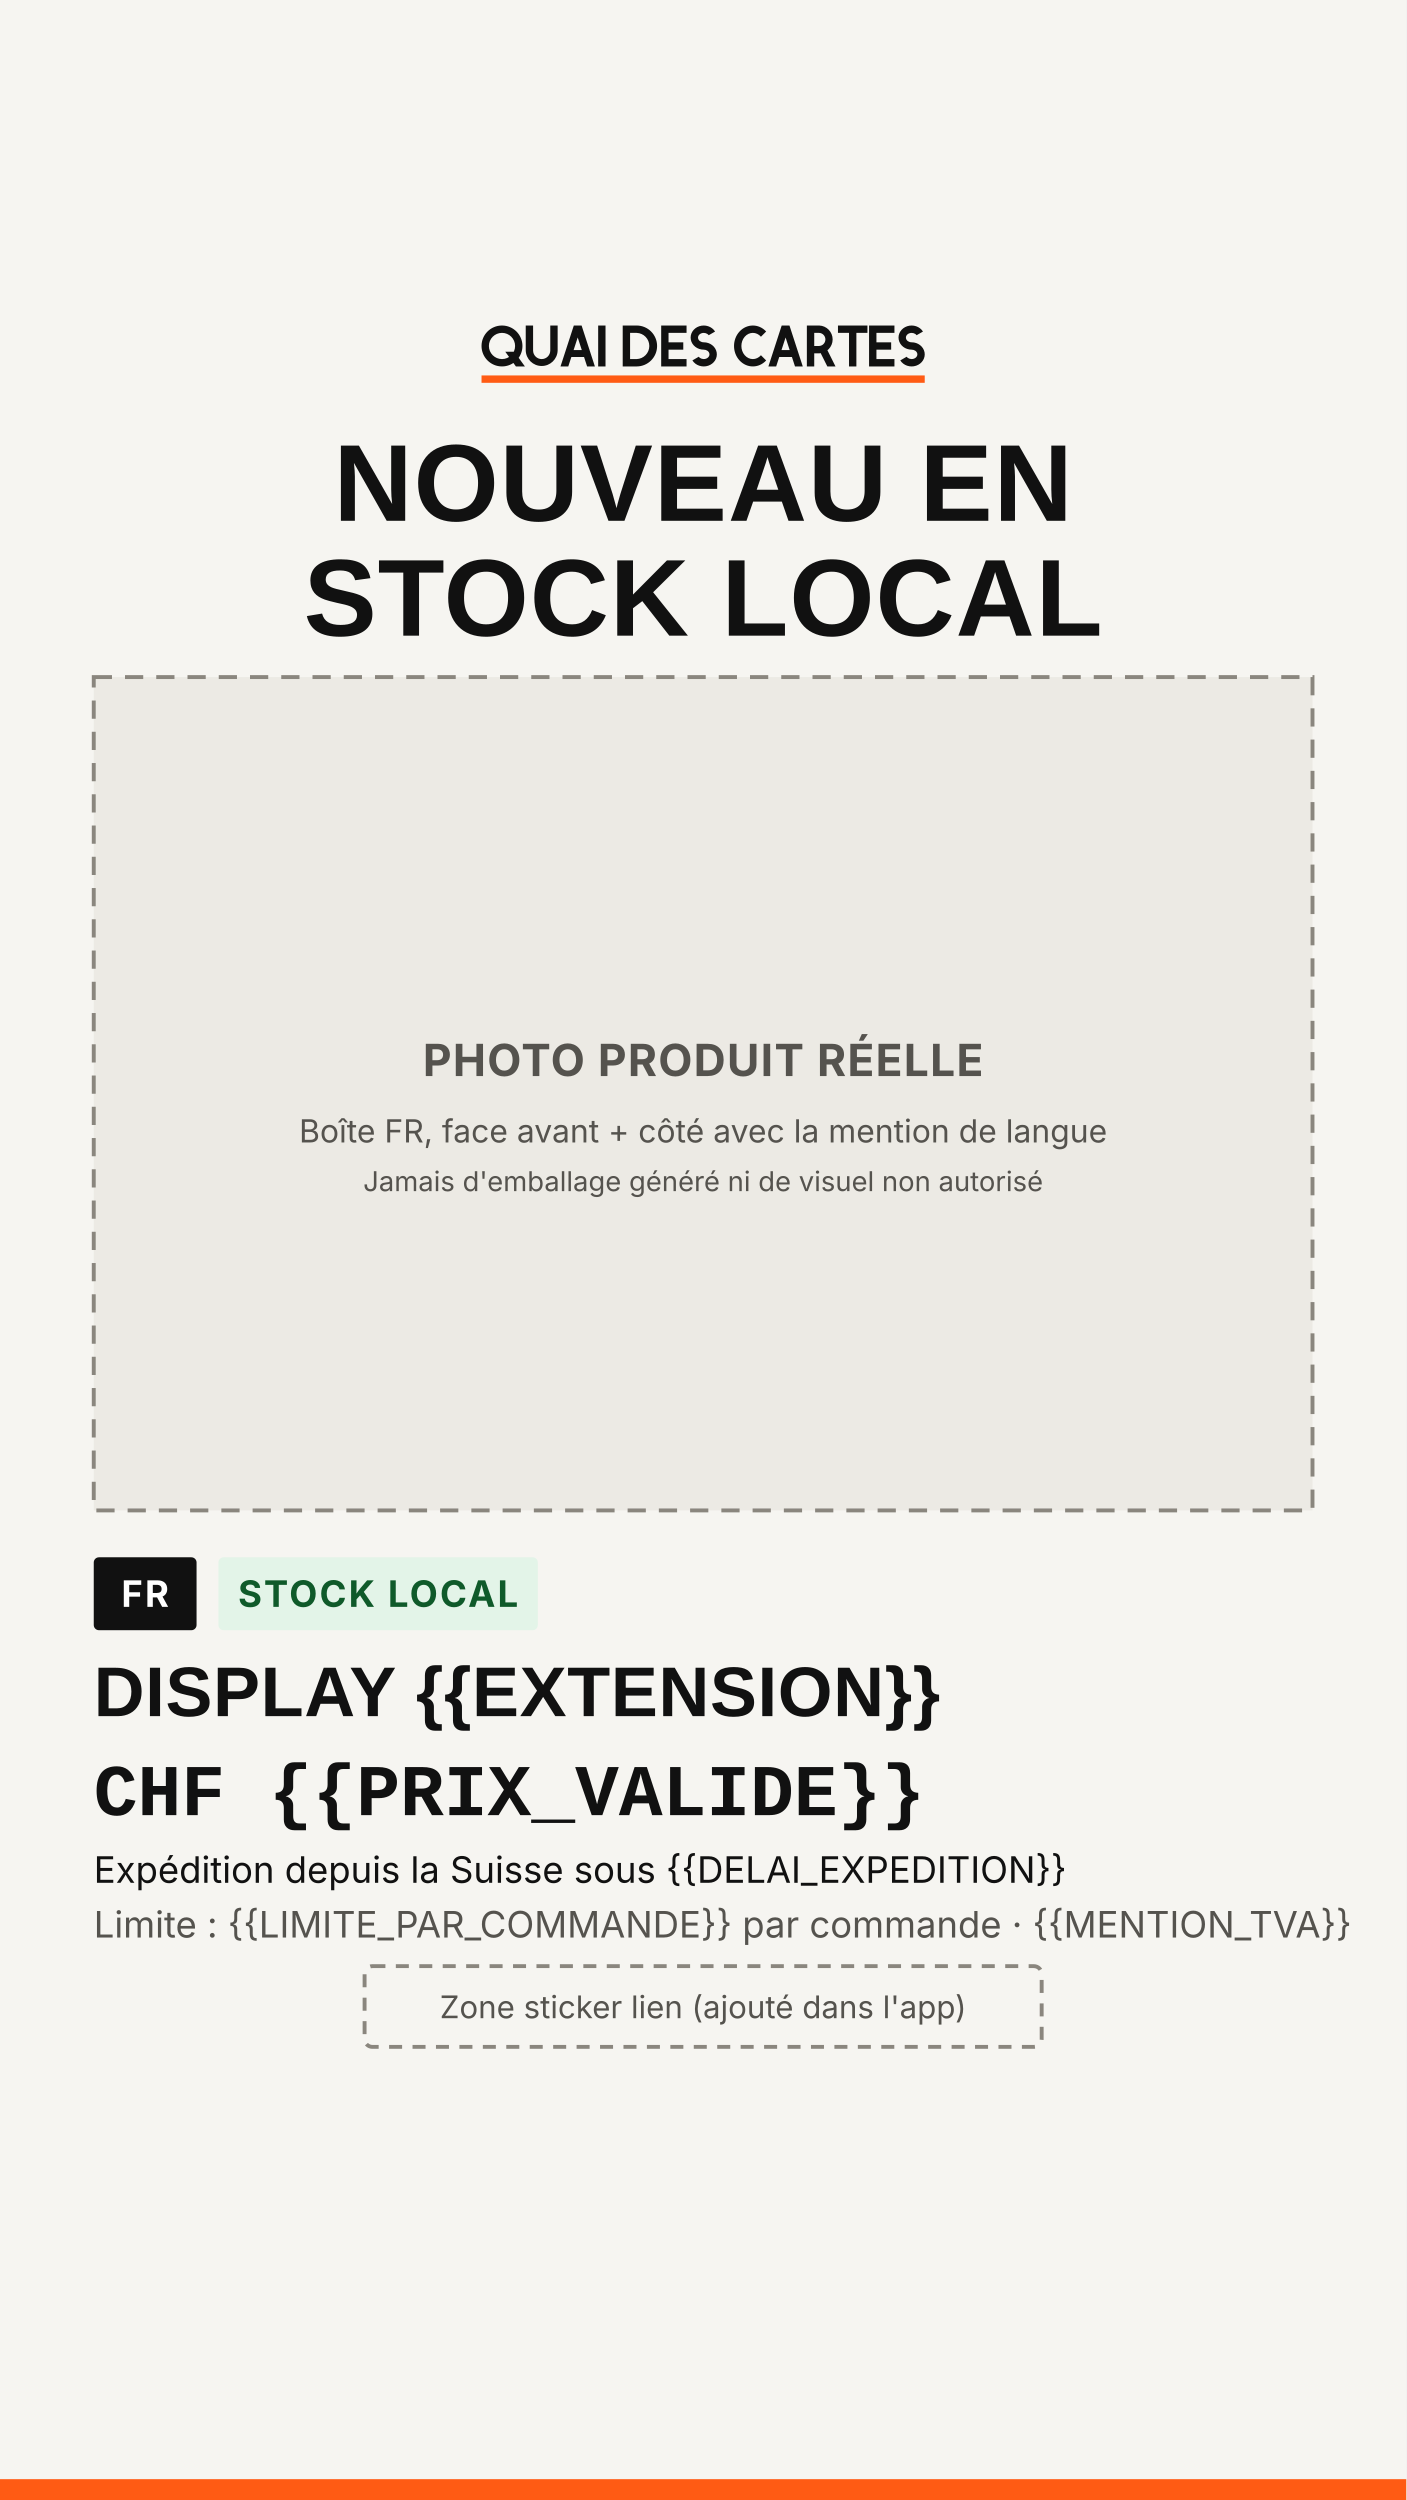
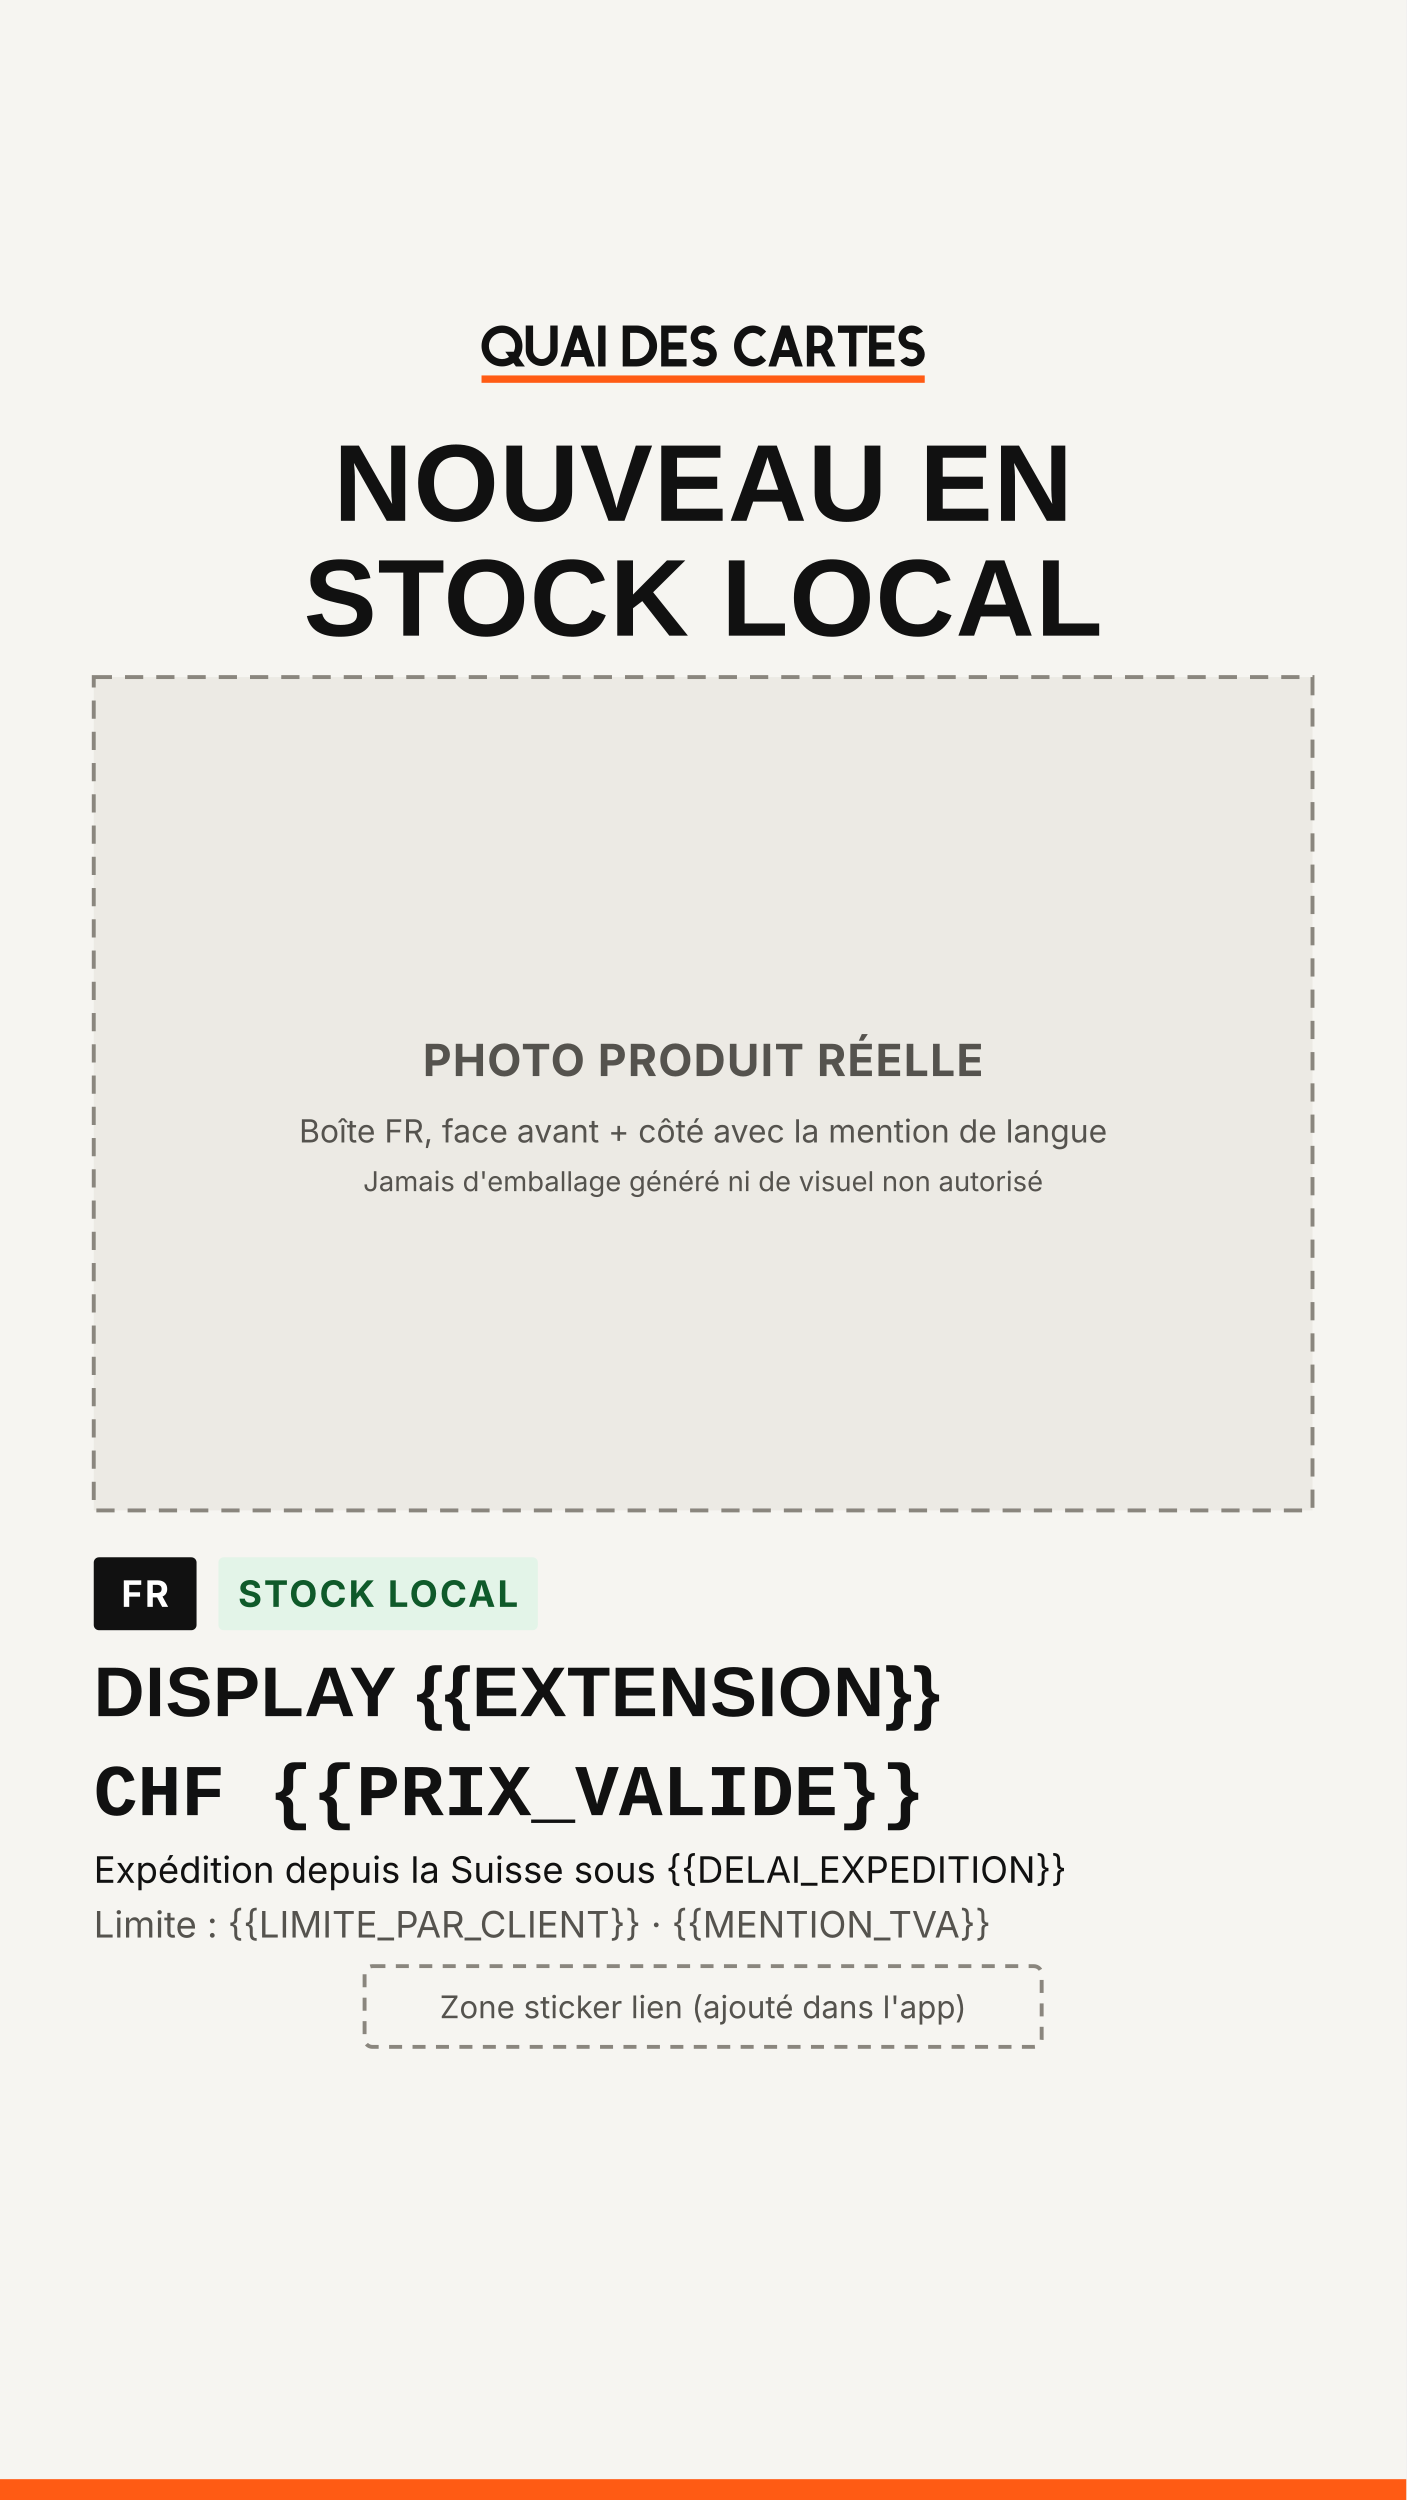
<svg xmlns="http://www.w3.org/2000/svg" viewBox="0 0 1080 1920" width="1080" height="1920" role="img" aria-labelledby="titre desc">
  <rect id="FOND" width="1080" height="1920" fill="#F6F5F1" />
  <g id="LOGO">
    <path fill="#111111" d="M401.24 265.71A15.71 15.71 0 1 1 369.81 265.71A15.71 15.71 0 1 1 401.24 265.71ZM395.59 265.71A10.06 10.06 0 1 0 375.47 265.71A10.06 10.06 0 1 0 395.59 265.71ZM388.04 270.11L394.96 270.11L403.13 281.43L396.21 281.43ZM403.76 250L409.41 250L409.41 269.17L403.76 269.17ZM422.61 250L428.27 250L428.27 269.17L422.61 269.17ZM428.27 269.17A12.26 12.26 0 0 1 403.76 269.17L409.41 269.17A6.6 6.6 0 0 0 422.61 269.17ZM430.47 281.43L440.69 250L446.66 250L436.44 281.43ZM450.9 281.43L440.69 250L446.66 250L456.87 281.43ZM437.54 268.86L449.8 268.86L449.8 274.2L437.54 274.2ZM459.39 250L465.04 250L465.04 281.43L459.39 281.43ZM478.24 250L483.9 250L483.9 281.43L478.24 281.43ZM478.24 250L488.93 250L488.93 255.66L478.24 255.66ZM478.24 275.77L488.93 275.77L488.93 281.43L478.24 281.43ZM488.93 250A15.71 15.71 0 0 1 488.93 281.43L488.93 275.77A10.06 10.06 0 0 0 488.93 255.66ZM507.79 250L513.44 250L513.44 281.43L507.79 281.43ZM507.79 250L527.27 250L527.27 255.66L507.79 255.66ZM507.79 262.89L524.76 262.89L524.76 268.54L507.79 268.54ZM507.79 275.77L527.27 275.77L527.27 281.43L507.79 281.43ZM540.47 268.54A10.06 9.27 0 1 1 549.18 254.64L544.28 257.46A4.4 3.61 0 1 0 540.47 262.89ZM540.47 262.89A10.06 9.27 0 1 1 531.76 276.79L536.66 273.96A4.4 3.61 0 1 0 540.47 268.54ZM588.41 276.83A14.46 15.71 0 1 1 588.41 254.6L584.41 258.6A8.8 10.06 0 1 0 584.41 272.83ZM590.13 281.43L600.34 250L606.31 250L596.1 281.43ZM610.56 281.43L600.34 250L606.31 250L616.53 281.43ZM597.2 268.86L609.46 268.86L609.46 274.2L597.2 274.2ZM619.67 250L625.33 250L625.33 281.43L619.67 281.43ZM619.67 250L629.1 250L629.1 255.66L619.67 255.66ZM619.67 265.71L629.1 265.71L629.1 271.37L619.67 271.37ZM629.1 250A10.69 10.69 0 0 1 629.1 271.37L629.1 265.71A5.03 5.03 0 0 0 629.1 255.66ZM629.1 268.86L635.39 268.86L641.67 281.43L635.39 281.43ZM643.56 250L666.19 250L666.19 255.66L643.56 255.66ZM652.04 250L657.7 250L657.7 281.43L652.04 281.43ZM667.44 250L673.1 250L673.1 281.43L667.44 281.43ZM667.44 250L686.93 250L686.93 255.66L667.44 255.66ZM667.44 262.89L684.41 262.89L684.41 268.54L667.44 268.54ZM667.44 275.77L686.93 275.77L686.93 281.43L667.44 281.43ZM700.13 268.54A10.06 9.27 0 1 1 708.84 254.64L703.94 257.46A4.4 3.61 0 1 0 700.13 262.89ZM700.13 262.89A10.06 9.27 0 1 1 691.42 276.79L696.32 273.96A4.4 3.61 0 1 0 700.13 268.54Z" />
    <path fill="#FF5B14" d="M369.81 288.34L710.19 288.34L710.19 294L369.81 294Z" />
  </g>
  <text x="540" y="400" font-family="'Archivo', 'Arial Narrow', Arial, sans-serif" font-size="84" font-weight="800" fill="#111111" text-anchor="middle" letter-spacing="0.84">NOUVEAU EN</text>
  <text x="540" y="488.2" font-family="'Archivo', 'Arial Narrow', Arial, sans-serif" font-size="84" font-weight="800" fill="#111111" text-anchor="middle" letter-spacing="0.84">STOCK LOCAL</text>
  <g id="ZONE_PHOTO">
    <rect x="72" y="520" width="936" height="640" rx="0" fill="#ECEAE4" stroke="#8A867E" stroke-width="3" stroke-dasharray="14 10" />
    <text x="540" y="826.4" font-family="'Inter', 'Helvetica Neue', Arial, sans-serif" font-size="34" font-weight="700" fill="#55534E" text-anchor="middle" letter-spacing="1">PHOTO PRODUIT RÉELLE</text>
    <text x="540" y="877.4" font-family="'Inter', 'Helvetica Neue', Arial, sans-serif" font-size="24.48" font-weight="400" fill="#55534E" text-anchor="middle">Boîte FR, face avant + côté avec la mention de langue</text>
    <text x="540" y="914.8" font-family="'Inter', 'Helvetica Neue', Arial, sans-serif" font-size="21.08" font-weight="400" fill="#55534E" text-anchor="middle">Jamais d'emballage généré ni de visuel non autorisé</text>
  </g>
  <rect x="72" y="1196" width="78.96" height="56" rx="4" fill="#111111" />
  <text x="111.48" y="1234.08" font-family="'Inter', 'Helvetica Neue', Arial, sans-serif" font-size="28" font-weight="700" fill="#FFFFFF" text-anchor="middle" letter-spacing="1.68">FR</text>
  <rect x="167.76" y="1196" width="245.28" height="56" rx="4" fill="#E3F4E8" />
  <text x="290.4" y="1234.08" font-family="'Inter', 'Helvetica Neue', Arial, sans-serif" font-size="28" font-weight="700" fill="#0F5A2A" text-anchor="middle" letter-spacing="1.68">STOCK LOCAL</text>
  <text x="72" y="1318" font-family="'Archivo', 'Arial Narrow', Arial, sans-serif" font-size="54" font-weight="800" fill="#111111" letter-spacing="0.54">DISPLAY {{EXTENSION}}</text>
  <text x="72" y="1394" font-family="'IBM Plex Mono', 'Courier New', monospace" font-size="56" font-weight="600" fill="#111111" id="PRIX">CHF {{PRIX_VALIDE}}</text>
  <text x="72" y="1446" font-family="'Inter', 'Helvetica Neue', Arial, sans-serif" font-size="28" font-weight="400" fill="#111111">Expédition depuis la Suisse sous {{DELAI_EXPEDITION}}</text>
-   <text x="72" y="1488" font-family="'Inter', 'Helvetica Neue', Arial, sans-serif" font-size="28" font-weight="400" fill="#55534E">Limite : {{LIMITE_PAR_COMMANDE}} par commande · {{MENTION_TVA}}</text>
+   <text x="72" y="1488" font-family="'Inter', 'Helvetica Neue', Arial, sans-serif" font-size="28" font-weight="400" fill="#55534E">Limite : {{LIMITE_PAR_CLIENT}} · {{MENTION_TVA}}</text>
  <g id="ZONE_STICKER_LIEN">
    <rect x="280" y="1510" width="520" height="62" rx="6" fill="none" stroke="#8A867E" stroke-width="3" stroke-dasharray="10 8" />
    <text x="540" y="1550" font-family="'Inter', 'Helvetica Neue', Arial, sans-serif" font-size="24" font-weight="400" fill="#55534E" text-anchor="middle">Zone sticker lien (ajouté dans l'app)</text>
  </g>
  <rect id="BARRE_QUAI" x="0" y="1904" width="1080" height="16" fill="#FF5B14" />
</svg>
